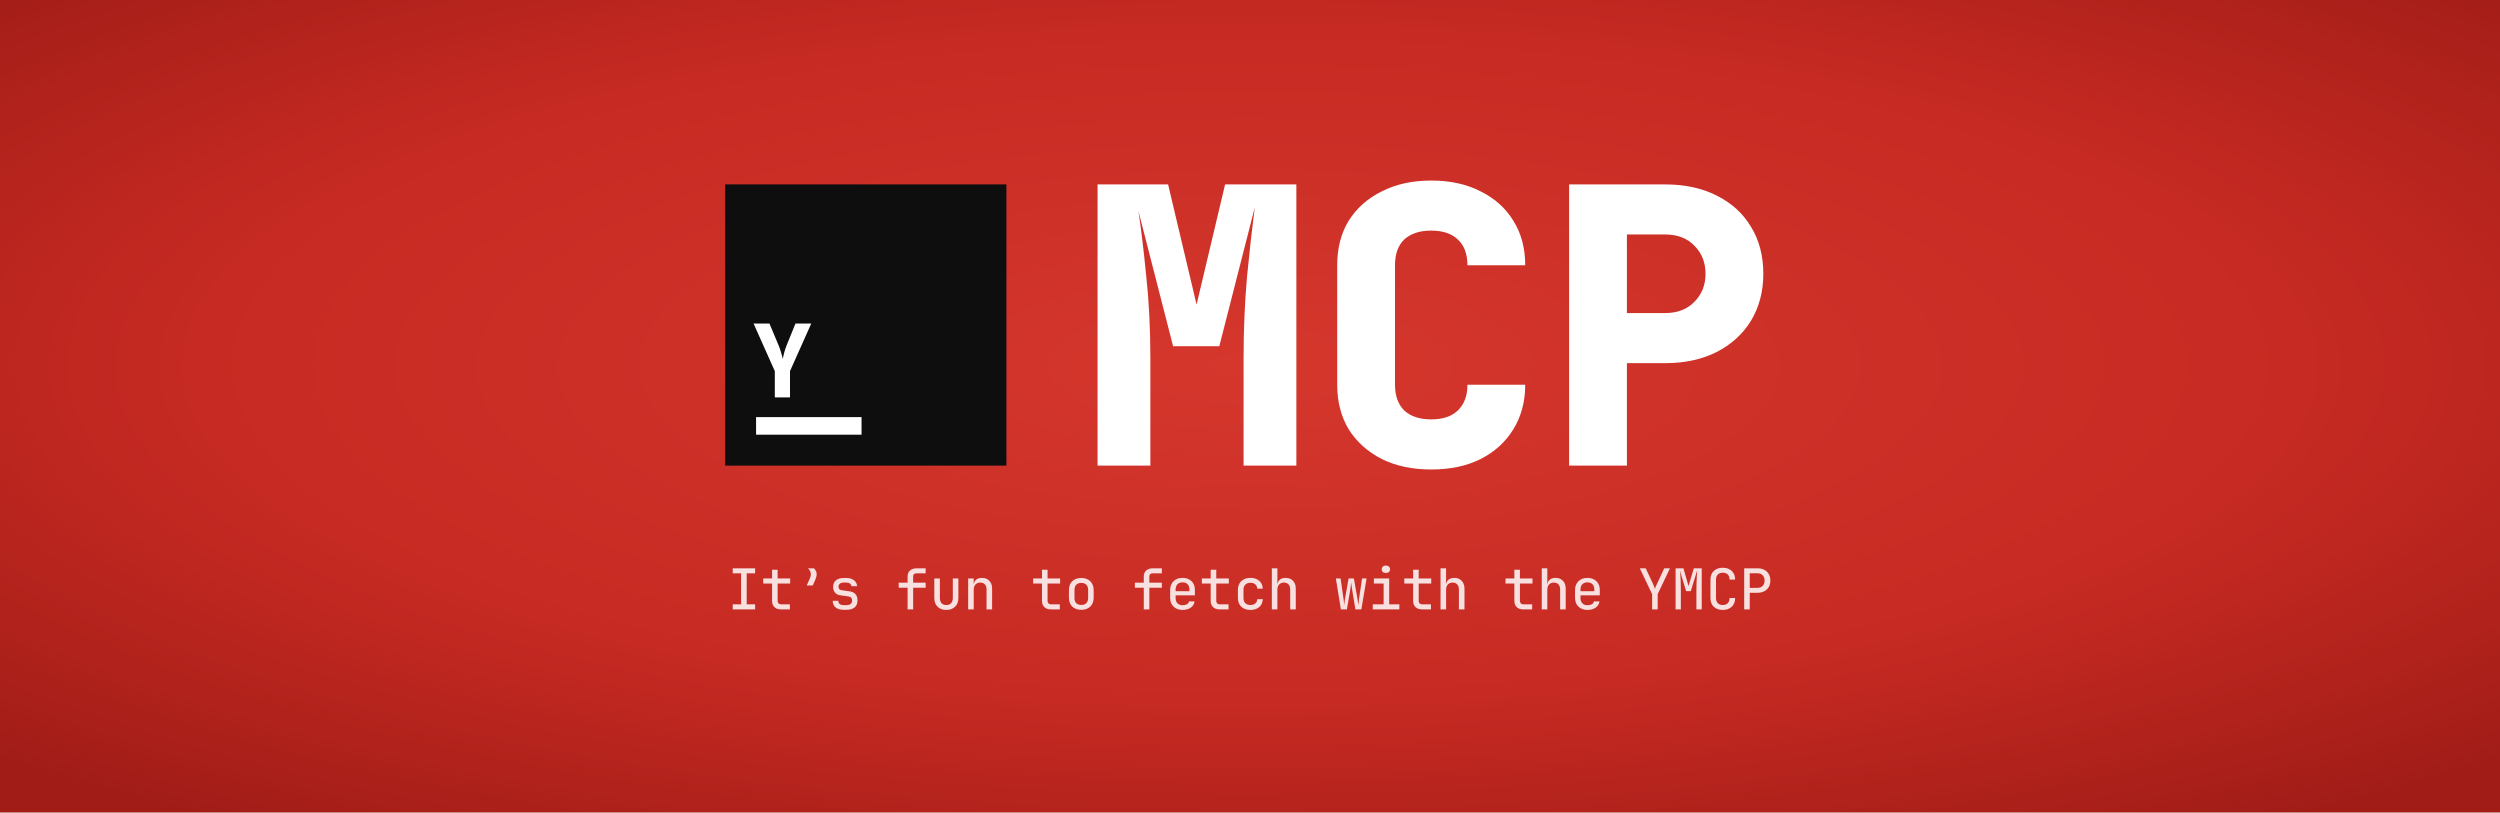
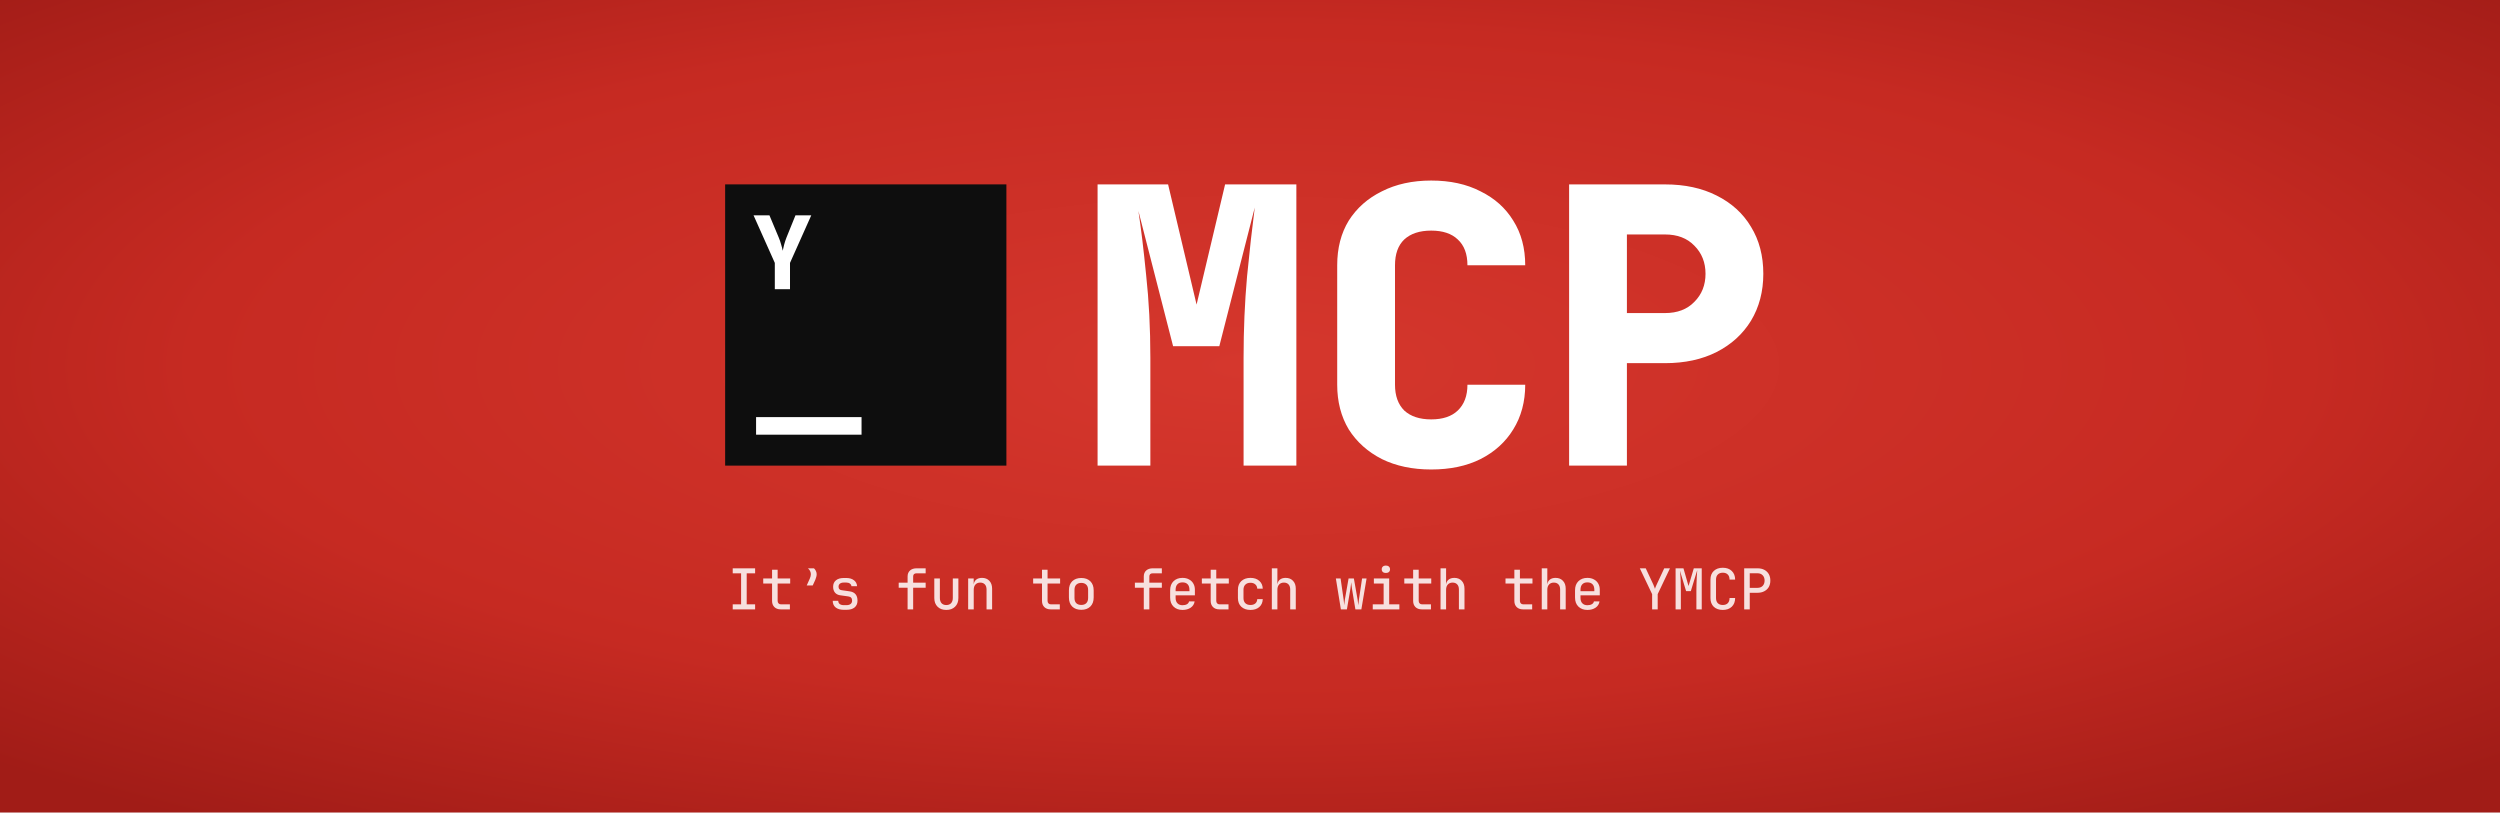
<svg xmlns="http://www.w3.org/2000/svg" width="1600" height="520" viewBox="0 0 1600 520" role="img" aria-label="ymcp: It’s fun to fetch with the YMCP">
  <defs>
    <radialGradient id="studio" cx="50%" cy="45%" r="70%">
      <stop offset="0" stop-color="#D5372D" />
      <stop offset="0.6" stop-color="#C62A22" />
      <stop offset="1" stop-color="#A11C17" />
    </radialGradient>
  </defs>
  <rect width="1600" height="520" fill="url(#studio)" />
  <rect x="464.09" y="118.00" width="180" height="180" fill="#0E0E0E" />
  <rect x="483.89" y="266.95" width="67.50" height="11.25" fill="#FFFFFF" />
-   <path d="M495.88 254.35L495.88 237.51L482.27 207.05L492.44 207.05L498.41 221.30Q499.32 223.44 499.96 225.83Q500.68 228.24 500.94 229.72Q501.25 228.24 501.85 225.83Q502.49 223.44 503.33 221.30L509.10 207.05L519.21 207.05L505.60 237.51L505.60 254.35L495.88 254.35Z" fill="#FFFFFF" />
+   <path d="M495.88 185.10L495.88 168.26L482.27 137.81L492.44 137.81L498.41 152.06Q499.32 154.20 499.96 156.59Q500.68 158.99 500.94 160.48Q501.25 158.99 501.85 156.59Q502.49 154.20 503.33 152.06L509.10 137.81L519.21 137.81L505.60 168.26L505.60 185.10L495.88 185.10Z" fill="#FFFFFF" />
  <path d="M702.45 298.00L702.45 118.02L747.58 118.02L765.81 194.94L784.06 118.02L829.67 118.02L829.67 298.00L795.89 298.00L795.89 228.97Q795.89 201.84 798.11 176.94Q800.58 151.78 803.05 132.80L780.36 221.56L750.78 221.56L728.58 135.02Q731.05 151.05 733.52 175.95Q736.23 200.61 736.23 228.97L736.23 298.00L702.45 298.00ZM915.97 300.47Q897.97 300.47 884.41 293.81Q870.86 286.91 863.20 274.83Q855.81 262.50 855.81 246.22L855.81 169.78Q855.81 153.27 863.20 141.19Q870.86 129.11 884.41 122.45Q897.97 115.55 915.97 115.55Q934.22 115.55 947.53 122.45Q961.09 129.11 968.48 141.19Q976.14 153.27 976.14 169.78L939.16 169.78Q939.16 158.94 932.98 153.27Q927.06 147.59 915.97 147.59Q904.88 147.59 898.72 153.27Q892.80 158.94 892.80 169.78L892.80 246.22Q892.80 256.83 898.72 262.73Q904.88 268.41 915.97 268.41Q927.06 268.41 932.98 262.73Q939.16 256.83 939.16 246.22L976.14 246.22Q976.14 262.50 968.48 274.83Q961.09 286.91 947.53 293.81Q934.22 300.47 915.97 300.47ZM1004.23 298.00L1004.23 118.02L1065.64 118.02Q1084.62 118.02 1098.67 125.16Q1112.97 132.31 1120.62 145.12Q1128.52 157.95 1128.52 175.22Q1128.52 192.22 1120.62 205.30Q1112.73 218.11 1098.67 225.27Q1084.62 232.42 1065.64 232.42L1041.22 232.42L1041.22 298.00L1004.23 298.00M1041.22 200.36L1065.64 200.36Q1077.47 200.36 1084.38 193.20Q1091.53 186.06 1091.53 175.22Q1091.53 164.36 1084.38 157.22Q1077.47 150.06 1065.64 150.06L1041.22 150.06L1041.22 200.36Z" fill="#FFFFFF" />
  <path d="M468.94 390.00L468.94 386.77L474.30 386.77L474.30 366.95L468.94 366.95L468.94 363.72L483.27 363.72L483.27 366.95L477.89 366.95L477.89 386.77L483.27 386.77L483.27 390.00L468.94 390.00ZM499.67 390.00Q497.11 390.00 495.61 388.53Q494.12 387.05 494.12 384.59L494.12 373.44L488.47 373.44L488.47 370.20L494.12 370.20L494.12 364.62L497.69 364.62L497.69 370.20L505.72 370.20L505.72 373.44L497.69 373.44L497.69 384.56Q497.69 385.53 498.23 386.14Q498.81 386.77 499.75 386.77L505.53 386.77L505.53 390.00L499.67 390.00ZM516.30 374.70L518.28 370.27Q518.59 369.59 518.78 368.83Q518.95 368.05 518.95 367.50Q518.95 366.45 518.45 365.45Q517.95 364.41 517.05 363.72L520.94 363.72Q521.73 364.44 522.20 365.48Q522.67 366.48 522.67 367.50Q522.67 368.25 522.42 369.23Q522.17 370.23 521.77 371.14L520.14 374.70L516.30 374.70ZM540.09 390.28Q536.70 390.28 534.83 388.78Q532.95 387.27 532.95 384.53L536.48 384.53Q536.48 385.83 537.42 386.58Q538.39 387.30 540.09 387.30L541.67 387.30Q543.44 387.30 544.38 386.55Q545.34 385.78 545.34 384.42Q545.34 382.02 542.97 381.72L537.64 380.97Q535.52 380.64 534.36 379.23Q533.20 377.80 533.20 375.53Q533.20 372.86 535.02 371.39Q536.81 369.91 540.05 369.91L541.64 369.91Q544.66 369.91 546.53 371.36Q548.41 372.80 548.52 375.17L544.91 375.17Q544.84 374.16 543.97 373.52Q543.11 372.83 541.64 372.83L540.05 372.83Q538.44 372.83 537.53 373.55Q536.67 374.27 536.67 375.48Q536.67 377.47 538.64 377.72L543.66 378.44Q548.80 379.12 548.80 384.42Q548.80 387.23 546.92 388.78Q545.09 390.28 541.67 390.28L540.09 390.28ZZM580.86 390.00L580.86 376.14L575.17 376.14L575.17 372.91L580.86 372.91L580.86 368.91Q580.86 366.53 582.41 365.12Q583.95 363.72 586.62 363.72L592.42 363.72L592.42 366.92L586.62 366.92Q584.42 366.92 584.42 368.94L584.42 372.91L592.42 372.91L592.42 376.14L584.42 376.14L584.42 390.00L580.86 390.00ZM605.62 390.36Q602.12 390.36 600.05 388.31Q597.95 386.25 597.95 382.73L597.95 370.20L601.52 370.20L601.52 382.73Q601.52 384.81 602.59 386.05Q603.72 387.23 605.62 387.23Q607.56 387.23 608.69 386.05Q609.80 384.81 609.80 382.73L609.80 370.20L613.36 370.20L613.36 382.73Q613.36 386.25 611.23 388.31Q609.16 390.36 605.62 390.36ZM619.62 390.00L619.62 370.20L623.16 370.20L623.16 373.98L623.19 373.98Q623.44 372.03 624.81 370.95Q626.20 369.84 628.48 369.84Q631.42 369.84 633.19 371.72Q634.95 373.58 634.95 376.75L634.95 390.00L631.39 390.00L631.39 377.33Q631.39 375.17 630.31 374.02Q629.23 372.86 627.36 372.86Q625.42 372.86 624.30 374.09Q623.19 375.28 623.19 377.44L623.19 390.00L619.62 390.00ZZM672.42 390.00Q669.86 390.00 668.36 388.53Q666.88 387.05 666.88 384.59L666.88 373.44L661.22 373.44L661.22 370.20L666.88 370.20L666.88 364.62L670.44 364.62L670.44 370.20L678.47 370.20L678.47 373.44L670.44 373.44L670.44 384.56Q670.44 385.53 670.98 386.14Q671.56 386.77 672.50 386.77L678.28 386.77L678.28 390.00L672.42 390.00ZM692.03 390.28Q688.39 390.28 686.23 388.20Q684.11 386.11 684.11 382.38L684.11 377.83Q684.11 374.09 686.23 372.00Q688.39 369.91 692.03 369.91Q695.67 369.91 697.80 372.00Q699.95 374.09 699.95 377.83L699.95 382.38Q699.95 386.11 697.80 388.20Q695.67 390.28 692.03 390.28M692.03 387.16Q694.05 387.16 695.20 386.05Q696.39 384.89 696.39 382.69L696.39 377.52Q696.39 375.31 695.20 374.20Q694.05 373.05 692.03 373.05Q690.02 373.05 688.83 374.20Q687.67 375.31 687.67 377.52L687.67 382.69Q687.67 384.89 688.83 386.05Q690.02 387.16 692.03 387.16ZZM732.02 390.00L732.02 376.14L726.33 376.14L726.33 372.91L732.02 372.91L732.02 368.91Q732.02 366.53 733.56 365.12Q735.11 363.72 737.78 363.72L743.58 363.72L743.58 366.92L737.78 366.92Q735.58 366.92 735.58 368.94L735.58 372.91L743.58 372.91L743.58 376.14L735.58 376.14L735.58 390.00L732.02 390.00ZM756.81 390.36Q753.25 390.36 751.06 388.23Q748.89 386.11 748.89 382.44L748.89 377.77Q748.89 374.09 751.06 371.97Q753.25 369.84 756.81 369.84Q759.19 369.84 760.95 370.81Q762.75 371.75 763.73 373.47Q764.73 375.17 764.73 377.44L764.73 381.00L752.39 381.00L752.39 382.73Q752.39 384.89 753.58 386.11Q754.77 387.34 756.81 387.34Q758.55 387.34 759.66 386.69Q760.78 386.05 760.98 384.89L764.56 384.89Q764.20 387.41 762.08 388.89Q759.95 390.36 756.81 390.36M752.39 377.44L752.39 378.38L761.25 378.38L761.25 377.44Q761.25 375.17 760.09 373.94Q758.94 372.72 756.81 372.72Q754.69 372.72 753.55 373.94Q752.39 375.17 752.39 377.44ZM780.39 390.00Q777.83 390.00 776.33 388.53Q774.84 387.05 774.84 384.59L774.84 373.44L769.19 373.44L769.19 370.20L774.84 370.20L774.84 364.62L778.41 364.62L778.41 370.20L786.44 370.20L786.44 373.44L778.41 373.44L778.41 384.56Q778.41 385.53 778.95 386.14Q779.53 386.77 780.47 386.77L786.25 386.77L786.25 390.00L780.39 390.00ZM800.30 390.36Q796.66 390.36 794.45 388.34Q792.27 386.30 792.27 382.73L792.27 377.44Q792.27 373.91 794.45 371.89Q796.66 369.84 800.30 369.84Q803.78 369.84 805.91 371.72Q808.06 373.55 808.17 376.75L804.64 376.75Q804.55 374.95 803.34 373.98Q802.20 372.97 800.30 372.97Q798.23 372.97 797.02 374.16Q795.83 375.31 795.83 377.44L795.83 382.73Q795.83 384.89 797.02 386.05Q798.23 387.19 800.30 387.19Q802.23 387.19 803.39 386.22Q804.55 385.25 804.64 383.45L808.17 383.45Q808.06 386.66 805.91 388.53Q803.78 390.36 800.30 390.36ZM813.97 390.00L813.97 363.72L817.53 363.72L817.53 370.20L817.50 373.98L817.53 373.98Q817.78 372.03 819.16 370.95Q820.55 369.84 822.83 369.84Q825.77 369.84 827.53 371.72Q829.30 373.58 829.30 376.75L829.30 390.00L825.73 390.00L825.73 377.30Q825.73 375.17 824.66 374.02Q823.58 372.86 821.70 372.86Q819.77 372.86 818.64 374.09Q817.53 375.28 817.53 377.44L817.53 390.00L813.97 390.00ZZM858.16 390.00L854.95 370.20L857.98 370.20L859.92 383.70Q860.03 384.59 860.14 385.64Q860.25 386.69 860.28 387.34Q860.36 386.69 860.47 385.64Q860.58 384.59 860.72 383.70L863.09 370.20L866.47 370.20L868.86 383.70Q869.00 384.59 869.11 385.64Q869.25 386.66 869.33 387.34Q869.39 386.66 869.50 385.64Q869.61 384.59 869.72 383.70L871.73 370.20L874.61 370.20L871.27 390.00L867.45 390.00L865.25 376.69Q865.11 375.70 864.97 374.52Q864.86 373.33 864.78 372.64Q864.75 373.33 864.56 374.52Q864.42 375.70 864.28 376.69L862.02 390.00L858.16 390.00ZM878.56 390.00L878.56 386.77L885.52 386.77L885.52 373.44L879.28 373.44L879.28 370.20L889.08 370.20L889.08 386.77L895.59 386.77L895.59 390.00L878.56 390.00M886.95 366.70Q885.73 366.70 885.02 366.09Q884.30 365.45 884.30 364.38Q884.30 363.25 885.02 362.61Q885.73 361.95 886.95 361.95Q888.17 361.95 888.89 362.61Q889.62 363.25 889.62 364.38Q889.62 365.45 888.89 366.09Q888.17 366.70 886.95 366.70ZM909.95 390.00Q907.39 390.00 905.89 388.53Q904.41 387.05 904.41 384.59L904.41 373.44L898.75 373.44L898.75 370.20L904.41 370.20L904.41 364.62L907.97 364.62L907.97 370.20L916.00 370.20L916.00 373.44L907.97 373.44L907.97 384.56Q907.97 385.53 908.52 386.14Q909.09 386.77 910.03 386.77L915.81 386.77L915.81 390.00L909.95 390.00ZM921.94 390.00L921.94 363.72L925.50 363.72L925.50 370.20L925.47 373.98L925.50 373.98Q925.75 372.03 927.12 370.95Q928.52 369.84 930.80 369.84Q933.73 369.84 935.50 371.72Q937.27 373.58 937.27 376.75L937.27 390.00L933.70 390.00L933.70 377.30Q933.70 375.17 932.62 374.02Q931.55 372.86 929.67 372.86Q927.73 372.86 926.61 374.09Q925.50 375.28 925.50 377.44L925.50 390.00L921.94 390.00ZZM974.73 390.00Q972.17 390.00 970.67 388.53Q969.19 387.05 969.19 384.59L969.19 373.44L963.53 373.44L963.53 370.20L969.19 370.20L969.19 364.62L972.75 364.62L972.75 370.20L980.78 370.20L980.78 373.44L972.75 373.44L972.75 384.56Q972.75 385.53 973.30 386.14Q973.88 386.77 974.81 386.77L980.59 386.77L980.59 390.00L974.73 390.00ZM986.72 390.00L986.72 363.72L990.28 363.72L990.28 370.20L990.25 373.98L990.28 373.98Q990.53 372.03 991.91 370.95Q993.30 369.84 995.58 369.84Q998.52 369.84 1000.28 371.72Q1002.05 373.58 1002.05 376.75L1002.05 390.00L998.48 390.00L998.48 377.30Q998.48 375.17 997.41 374.02Q996.33 372.86 994.45 372.86Q992.52 372.86 991.39 374.09Q990.28 375.28 990.28 377.44L990.28 390.00L986.72 390.00ZM1015.94 390.36Q1012.38 390.36 1010.19 388.23Q1008.02 386.11 1008.02 382.44L1008.02 377.77Q1008.02 374.09 1010.19 371.97Q1012.38 369.84 1015.94 369.84Q1018.31 369.84 1020.08 370.81Q1021.88 371.75 1022.86 373.47Q1023.86 375.17 1023.86 377.44L1023.86 381.00L1011.52 381.00L1011.52 382.73Q1011.52 384.89 1012.70 386.11Q1013.89 387.34 1015.94 387.34Q1017.67 387.34 1018.78 386.69Q1019.91 386.05 1020.11 384.89L1023.69 384.89Q1023.33 387.41 1021.20 388.89Q1019.08 390.36 1015.94 390.36M1011.52 377.44L1011.52 378.38L1020.38 378.38L1020.38 377.44Q1020.38 375.17 1019.22 373.94Q1018.06 372.72 1015.94 372.72Q1013.81 372.72 1012.67 373.94Q1011.52 375.17 1011.52 377.44ZZM1057.36 390.00L1057.36 380.25L1049.48 363.72L1053.27 363.72L1058.12 374.09Q1058.55 375.03 1058.80 375.78Q1059.09 376.53 1059.17 376.86Q1059.27 376.53 1059.53 375.78Q1059.81 375.03 1060.28 374.09L1065.11 363.72L1068.78 363.72L1060.92 380.25L1060.92 390.00L1057.36 390.00ZM1072.38 390.00L1072.38 363.72L1077.41 363.72L1080.66 375.06L1084.03 363.72L1089.11 363.72L1089.11 390.00L1085.69 390.00L1085.69 377.94Q1085.69 376.03 1085.77 373.73Q1085.83 371.39 1085.94 369.08Q1086.08 366.75 1086.23 364.88L1082.12 378.34L1079.11 378.34L1075.14 365.20Q1075.47 367.83 1075.61 371.06Q1075.75 374.27 1075.75 377.94L1075.75 390.00L1072.38 390.00ZM1102.61 390.36Q1098.97 390.36 1096.81 388.34Q1094.69 386.30 1094.69 382.73L1094.69 370.95Q1094.69 367.42 1096.81 365.41Q1098.97 363.36 1102.61 363.36Q1106.20 363.36 1108.33 365.41Q1110.48 367.47 1110.48 370.95L1106.92 370.95Q1106.92 368.83 1105.77 367.69Q1104.62 366.53 1102.61 366.53Q1100.55 366.53 1099.41 367.69Q1098.25 368.83 1098.25 370.95L1098.25 382.73Q1098.25 384.89 1099.41 386.05Q1100.55 387.19 1102.61 387.19Q1104.62 387.19 1105.77 386.05Q1106.92 384.89 1106.92 382.73L1110.48 382.73Q1110.48 386.25 1108.33 388.31Q1106.20 390.36 1102.61 390.36ZM1116.28 390.00L1116.28 363.72L1124.81 363.72Q1127.33 363.72 1129.17 364.69Q1131.00 365.66 1132.02 367.42Q1133.02 369.16 1133.02 371.56Q1133.02 373.94 1132.02 375.70Q1131.00 377.44 1129.12 378.41Q1127.30 379.38 1124.81 379.38L1119.84 379.38L1119.84 390.00L1116.28 390.00M1119.84 376.22L1124.81 376.22Q1126.89 376.22 1128.12 374.95Q1129.34 373.66 1129.34 371.56Q1129.34 369.44 1128.12 368.19Q1126.89 366.89 1124.81 366.89L1119.84 366.89L1119.84 376.22Z" fill="#FFFFFF" fill-opacity="0.85" />
</svg>
